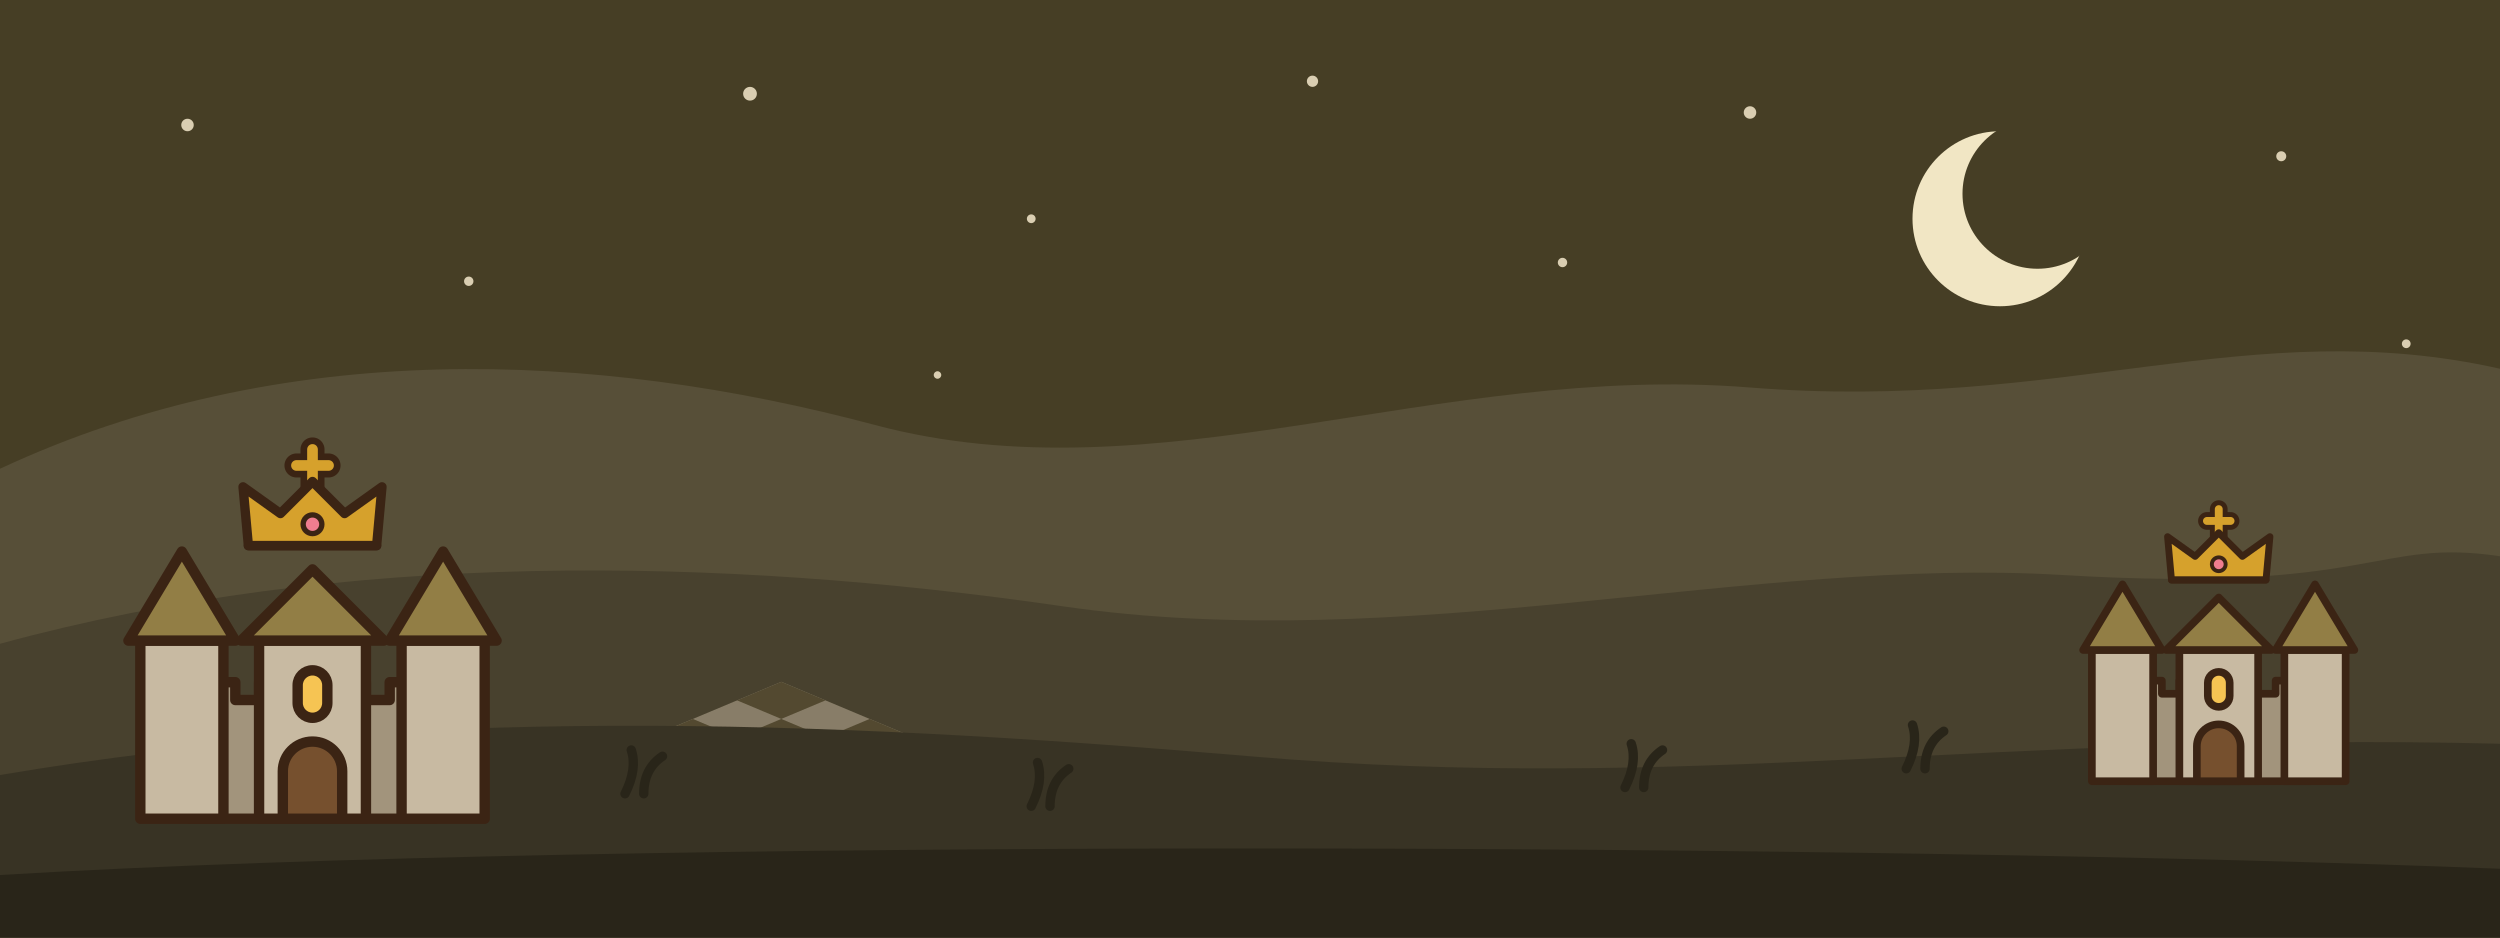
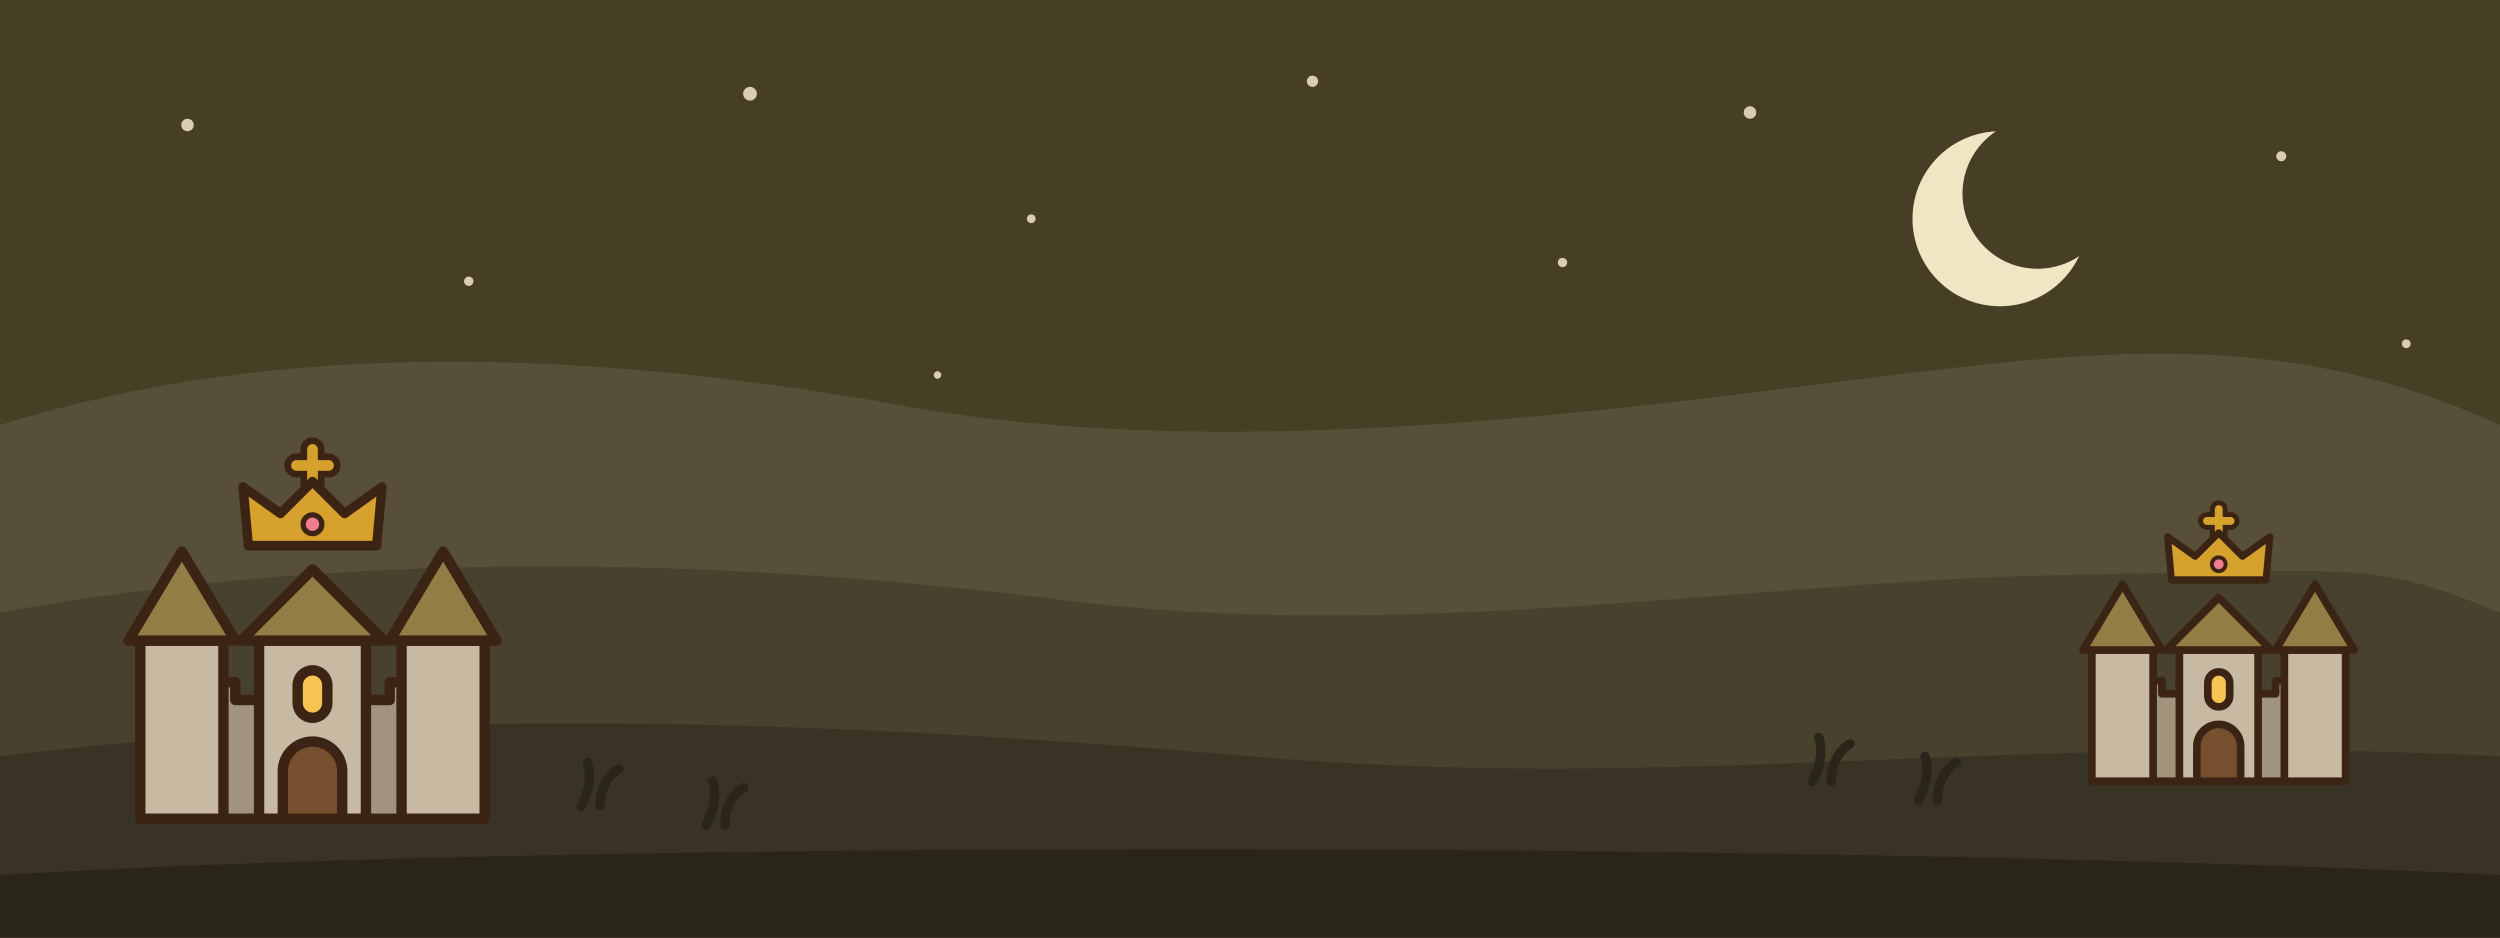
<svg xmlns="http://www.w3.org/2000/svg" viewBox="0 0 800 300" role="img" aria-labelledby="t">
  <rect width="800" height="300" fill="#463e25" />
  <g fill="#fff3d6" opacity=".8">
    <circle cx="60" cy="40" r="2" />
    <circle cx="150" cy="90" r="1.5" />
    <circle cx="240" cy="30" r="2.2" />
    <circle cx="330" cy="70" r="1.4" />
    <circle cx="420" cy="26" r="1.8" />
    <circle cx="500" cy="84" r="1.5" />
    <circle cx="560" cy="36" r="2" />
    <circle cx="730" cy="50" r="1.6" />
    <circle cx="770" cy="110" r="1.4" />
    <circle cx="300" cy="120" r="1.2" />
    <circle cx="90" cy="130" r="1.3" />
  </g>
  <circle cx="640" cy="70" r="28" fill="#f1e6c4" />
  <circle cx="652" cy="62" r="24" fill="#463e25" />
-   <path d="M0 150C90 108 190 112 280 136S460 116 560 124 720 100 800 118V300H0Z" fill="#574f38" />
-   <path d="M0 206C110 176 230 178 340 194S560 178 660 184 760 172 800 178V300H0Z" fill="#48412e" />
-   <g transform="translate(250 236) scale(1 .42) rotate(45)" opacity=".5">
+   <path d="M0 136C90 108 190 112 290 130S510 132 590 122 730 104 800 136V300H0Z" fill="#574f38" />
+   <path d="M0 196C110 176 230 178 340 192S560 186 660 184 760 180 800 196V300H0Z" fill="#48412e" />
+   <g transform="translate(196 250) scale(1 .42) rotate(45)" opacity=".5">
    <rect x="-30" y="-30" width="60" height="60" fill="#c8baa2" />
    <path d="M-30-30h20v20h-20zM10-30h20v20H10zM-10-10h20v20h-20zM-30 10h20v20h-20zM10 10h20v20H10z" fill="#5d5232" />
  </g>
-   <path d="M0 248C130 226 260 230 400 242S640 234 800 238V300H0Z" fill="#383324" />
+   <path d="M0 242C130 226 260 230 400 242S640 234 800 242V300H0Z" fill="#383324" />
  <g transform="translate(5.0 119.5) scale(0.95)">
    <g stroke="#3b2414" stroke-width="3.5" stroke-linejoin="round" stroke-linecap="round">
      <path d="M58 150V110H66V104H74V110H82V104H90V110H110V104H118V110H126V104H134V110H142V150Z" fill="#a2947c" />
      <path d="M42 150V90H70V150Z" fill="#c8baa2" />
      <path d="M130 150V90H158V150Z" fill="#c8baa2" />
      <path d="M38 90L56 60L74 90Z" fill="#927e45" />
      <path d="M126 90L144 60L162 90Z" fill="#927e45" />
      <path d="M82 150V90H118V150Z" fill="#c8baa2" />
      <path d="M76 90L100 66L124 90Z" fill="#927e45" />
      <path d="M90 150V134A10 10 0 0 1 110 134V150Z" fill="#76502e" />
      <rect x="95" y="100" width="10" height="16" rx="5" fill="#f6c453" />
      <g transform="translate(100 58) scale(0.9)">
        <path d="M-6-30H6M0-36V-22" fill="none" stroke="#3b2414" stroke-width="9" />
        <path d="M-6-30H6M0-36V-22" fill="none" stroke="#d6a12c" stroke-width="4" />
        <path d="M-24 0L-26-22L-12-12L0-24L12-12L26-22L24 0Z" fill="#d6a12c" />
        <path d="M-24 0H24" fill="none" />
        <circle cy="-8" r="3.5" fill="#ef7d8f" stroke-width="2" />
      </g>
    </g>
  </g>
  <g transform="translate(640.0 145.0) scale(0.7)">
    <g stroke="#3b2414" stroke-width="3.5" stroke-linejoin="round" stroke-linecap="round">
      <path d="M58 150V110H66V104H74V110H82V104H90V110H110V104H118V110H126V104H134V110H142V150Z" fill="#a2947c" />
      <path d="M42 150V90H70V150Z" fill="#c8baa2" />
      <path d="M130 150V90H158V150Z" fill="#c8baa2" />
      <path d="M38 90L56 60L74 90Z" fill="#927e45" />
      <path d="M126 90L144 60L162 90Z" fill="#927e45" />
      <path d="M82 150V90H118V150Z" fill="#c8baa2" />
      <path d="M76 90L100 66L124 90Z" fill="#927e45" />
      <path d="M90 150V134A10 10 0 0 1 110 134V150Z" fill="#76502e" />
      <rect x="95" y="100" width="10" height="16" rx="5" fill="#f6c453" />
      <g transform="translate(100 58) scale(0.9)">
        <path d="M-6-30H6M0-36V-22" fill="none" stroke="#3b2414" stroke-width="9" />
        <path d="M-6-30H6M0-36V-22" fill="none" stroke="#d6a12c" stroke-width="4" />
        <path d="M-24 0L-26-22L-12-12L0-24L12-12L26-22L24 0Z" fill="#d6a12c" />
        <path d="M-24 0H24" fill="none" />
        <circle cy="-8" r="3.5" fill="#ef7d8f" stroke-width="2" />
      </g>
    </g>
  </g>
-   <path d="M200 254q4-8 2-14M206 254q0-8 6-12M520 252q4-8 2-14M526 252q0-8 6-12M610 246q4-8 2-14M616 246q0-8 6-12M330 258q4-8 2-14M336 258q0-8 6-12" fill="none" stroke="#292519" stroke-width="3" stroke-linecap="round" />
-   <path d="M0 280C200 268 600 270 800 278V300H0Z" fill="#292519" />
+   <path d="M186 258q4-8 2-14M192 258q0-8 6-12M226 264q4-8 2-14M232 264q0-8 6-12M580 250q4-8 2-14M586 250q0-8 6-12M614 256q4-8 2-14M620 256q0-8 6-12" fill="none" stroke="#292519" stroke-width="3" stroke-linecap="round" />
+   <path d="M0 280C200 268 600 270 800 280V300H0Z" fill="#292519" />
</svg>
